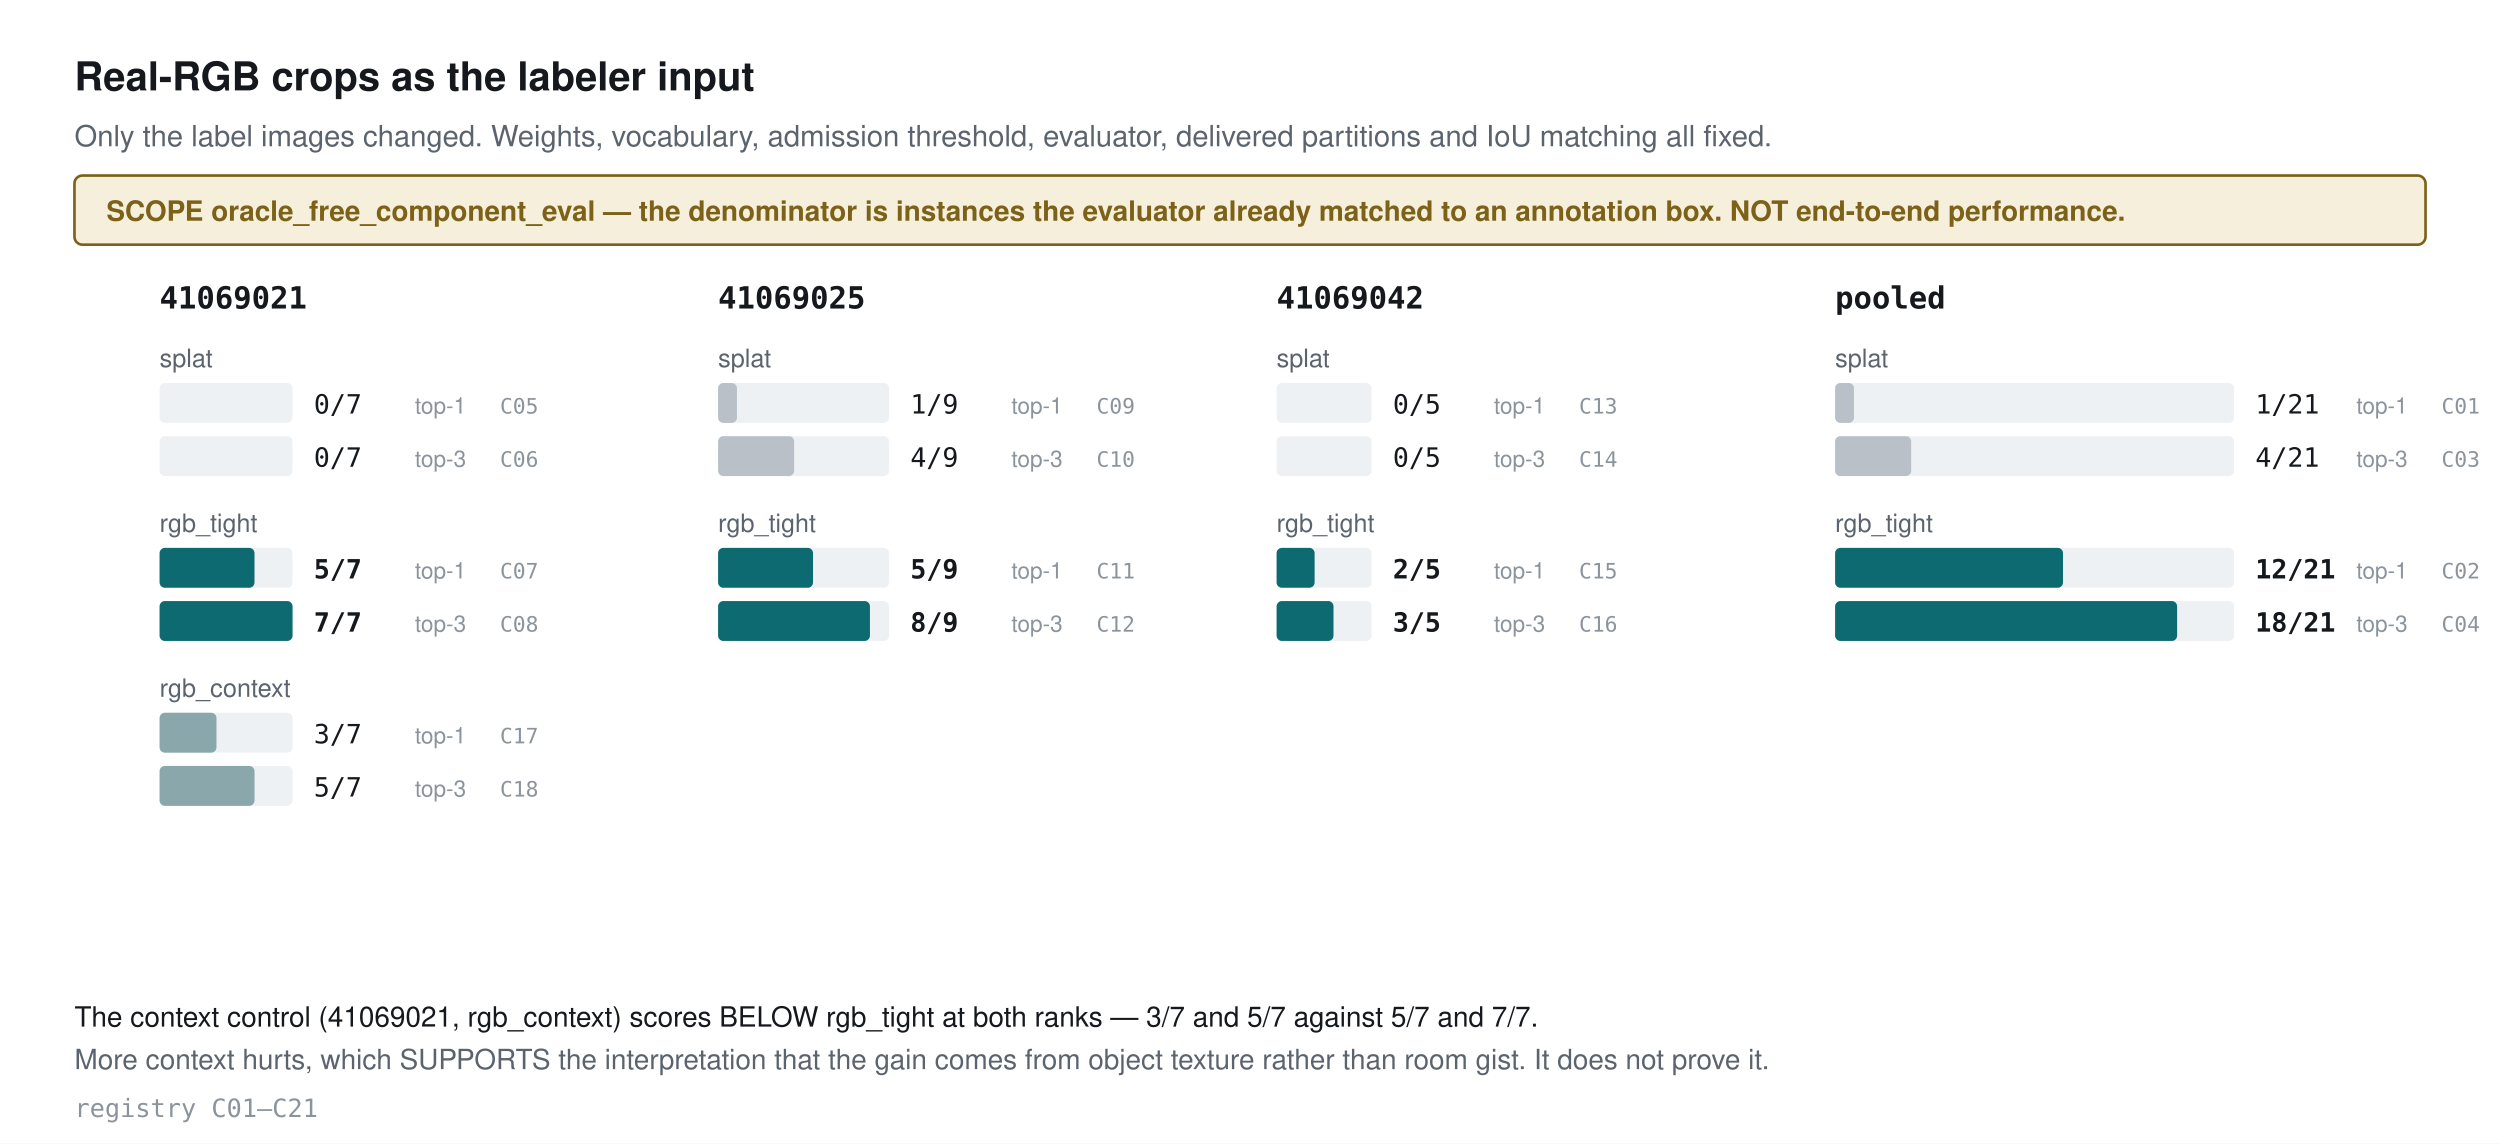
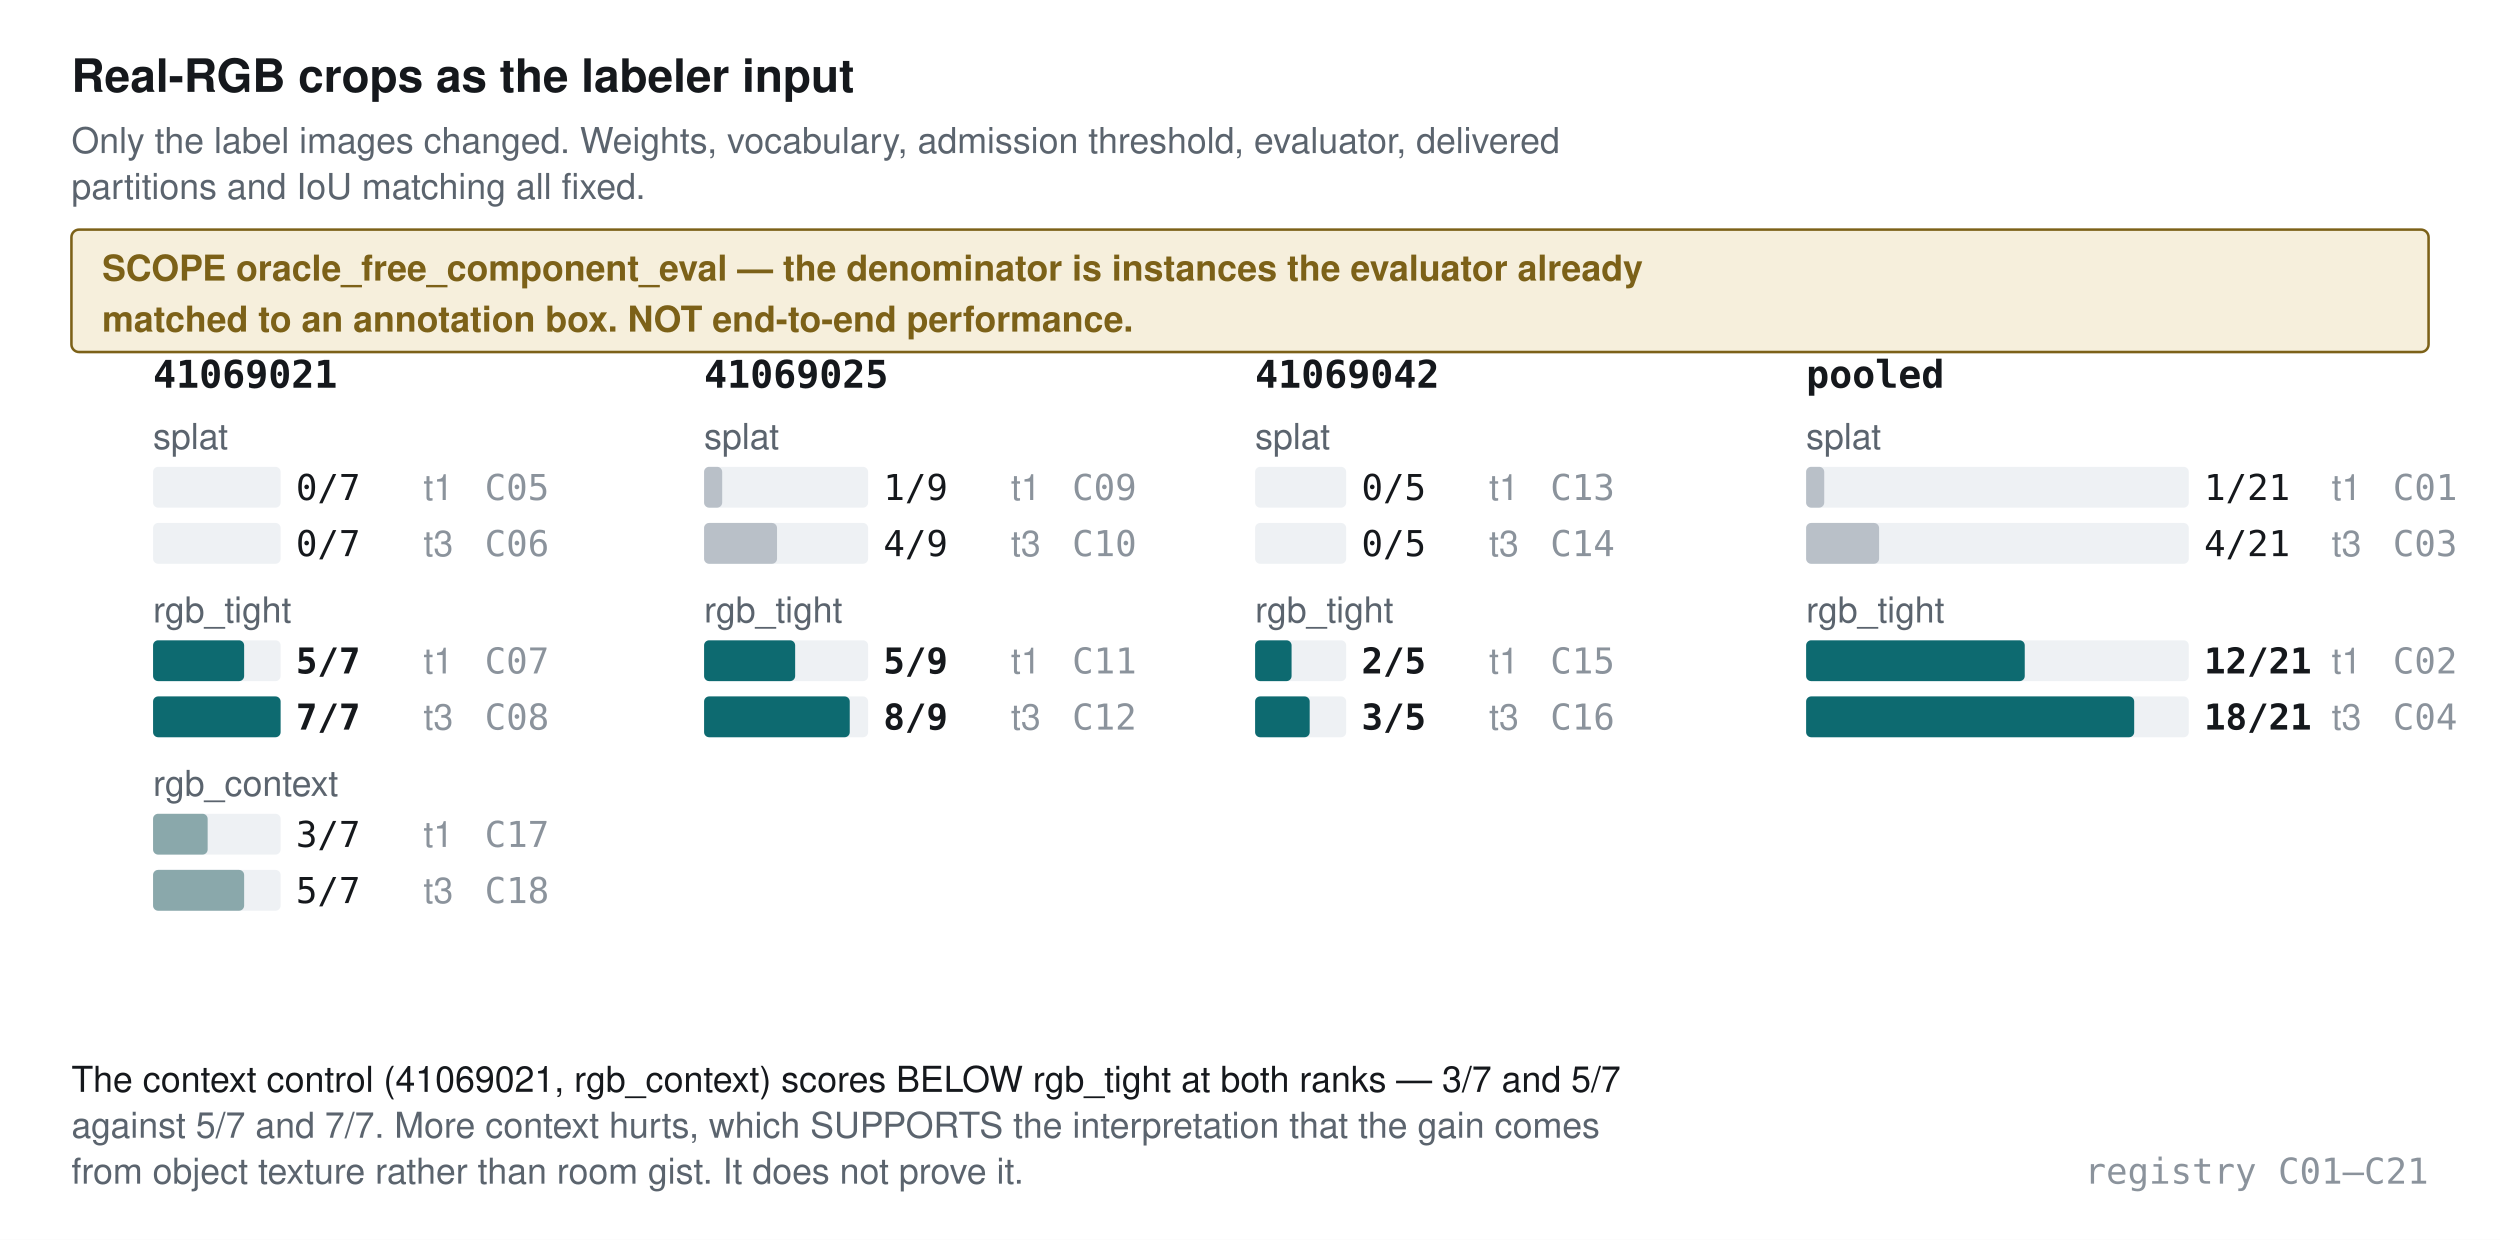
- <svg xmlns="http://www.w3.org/2000/svg" width="940" height="430" viewBox="0 0 940 430" role="img" aria-label="Real-RGB crops as the labeler input">
+ <svg xmlns="http://www.w3.org/2000/svg" width="980" height="486" viewBox="0 0 980 486" role="img" aria-label="Real-RGB crops as the labeler input">
  <defs>
    <pattern id="hatch" width="6" height="6" patternUnits="userSpaceOnUse" patternTransform="rotate(45)">
      <rect width="6" height="6" fill="#ffffff" />
      <line x1="0" y1="0" x2="0" y2="6" stroke="#7c6118" stroke-width="2.2" />
    </pattern>
  </defs>
-   <rect width="940" height="430" fill="#ffffff" />
-   <text x="28" y="34" font-family="Helvetica, Arial, sans-serif" font-size="15" fill="#15181c" text-anchor="start" font-weight="600">Real-RGB crops as the labeler input</text>
-   <text x="28" y="55" font-family="Helvetica, Arial, sans-serif" font-size="11" fill="#5b646e" text-anchor="start" font-weight="normal">Only the label images changed. Weights, vocabulary, admission threshold, evaluator, delivered partitions and IoU matching all fixed.</text>
-   <rect x="28" y="66" width="884" height="26" rx="3" fill="#f6efdc" stroke="#7c6118" stroke-width="1" />
-   <text x="40" y="83" font-family="Helvetica, Arial, sans-serif" font-size="10.5" fill="#7c6118" text-anchor="start" font-weight="600">SCOPE  oracle_free_component_eval — the denominator is instances the evaluator already matched to an annotation box. NOT end-to-end performance.</text>
-   <text x="60" y="116" font-family="ui-monospace, 'SF Mono', Menlo, monospace" font-size="11.5" fill="#15181c" text-anchor="start" font-weight="700">41069021</text>
-   <text x="60" y="138" font-family="Helvetica, Arial, sans-serif" font-size="9.5" fill="#5b646e" text-anchor="start" font-weight="normal">splat</text>
-   <rect x="60" y="144" width="50.0" height="15" rx="2" fill="#eef1f4" />
-   <rect x="60" y="144" width="0.0" height="15" rx="2" fill="#b9c0c8" />
-   <text x="118.0" y="155.5" font-family="ui-monospace, 'SF Mono', Menlo, monospace" font-size="10" fill="#15181c" text-anchor="start" font-weight="normal">0/7</text>
-   <text x="156.0" y="155.5" font-family="Helvetica, Arial, sans-serif" font-size="8.5" fill="#8b939c" text-anchor="start" font-weight="normal">top-1</text>
-   <text x="188.0" y="155.5" font-family="ui-monospace, 'SF Mono', Menlo, monospace" font-size="8" fill="#8b939c" text-anchor="start" font-weight="normal">C05</text>
-   <rect x="60" y="164" width="50.0" height="15" rx="2" fill="#eef1f4" />
-   <rect x="60" y="164" width="0.0" height="15" rx="2" fill="#b9c0c8" />
-   <text x="118.0" y="175.5" font-family="ui-monospace, 'SF Mono', Menlo, monospace" font-size="10" fill="#15181c" text-anchor="start" font-weight="normal">0/7</text>
-   <text x="156.0" y="175.5" font-family="Helvetica, Arial, sans-serif" font-size="8.5" fill="#8b939c" text-anchor="start" font-weight="normal">top-3</text>
-   <text x="188.0" y="175.5" font-family="ui-monospace, 'SF Mono', Menlo, monospace" font-size="8" fill="#8b939c" text-anchor="start" font-weight="normal">C06</text>
-   <text x="60" y="200" font-family="Helvetica, Arial, sans-serif" font-size="9.5" fill="#5b646e" text-anchor="start" font-weight="normal">rgb_tight</text>
-   <rect x="60" y="206" width="50.0" height="15" rx="2" fill="#eef1f4" />
-   <rect x="60" y="206" width="35.7" height="15" rx="2" fill="#0d6a70" />
-   <text x="118.0" y="217.5" font-family="ui-monospace, 'SF Mono', Menlo, monospace" font-size="10" fill="#15181c" text-anchor="start" font-weight="700">5/7</text>
-   <text x="156.0" y="217.5" font-family="Helvetica, Arial, sans-serif" font-size="8.5" fill="#8b939c" text-anchor="start" font-weight="normal">top-1</text>
-   <text x="188.0" y="217.5" font-family="ui-monospace, 'SF Mono', Menlo, monospace" font-size="8" fill="#8b939c" text-anchor="start" font-weight="normal">C07</text>
-   <rect x="60" y="226" width="50.0" height="15" rx="2" fill="#eef1f4" />
-   <rect x="60" y="226" width="50.0" height="15" rx="2" fill="#0d6a70" />
-   <text x="118.0" y="237.5" font-family="ui-monospace, 'SF Mono', Menlo, monospace" font-size="10" fill="#15181c" text-anchor="start" font-weight="700">7/7</text>
-   <text x="156.0" y="237.5" font-family="Helvetica, Arial, sans-serif" font-size="8.5" fill="#8b939c" text-anchor="start" font-weight="normal">top-3</text>
-   <text x="188.0" y="237.5" font-family="ui-monospace, 'SF Mono', Menlo, monospace" font-size="8" fill="#8b939c" text-anchor="start" font-weight="normal">C08</text>
-   <text x="60" y="262" font-family="Helvetica, Arial, sans-serif" font-size="9.5" fill="#5b646e" text-anchor="start" font-weight="normal">rgb_context</text>
-   <rect x="60" y="268" width="50.0" height="15" rx="2" fill="#eef1f4" />
-   <rect x="60" y="268" width="21.4" height="15" rx="2" fill="#8aa8ab" />
-   <text x="118.0" y="279.5" font-family="ui-monospace, 'SF Mono', Menlo, monospace" font-size="10" fill="#15181c" text-anchor="start" font-weight="normal">3/7</text>
-   <text x="156.0" y="279.5" font-family="Helvetica, Arial, sans-serif" font-size="8.5" fill="#8b939c" text-anchor="start" font-weight="normal">top-1</text>
-   <text x="188.0" y="279.5" font-family="ui-monospace, 'SF Mono', Menlo, monospace" font-size="8" fill="#8b939c" text-anchor="start" font-weight="normal">C17</text>
-   <rect x="60" y="288" width="50.0" height="15" rx="2" fill="#eef1f4" />
-   <rect x="60" y="288" width="35.7" height="15" rx="2" fill="#8aa8ab" />
-   <text x="118.0" y="299.5" font-family="ui-monospace, 'SF Mono', Menlo, monospace" font-size="10" fill="#15181c" text-anchor="start" font-weight="normal">5/7</text>
-   <text x="156.0" y="299.5" font-family="Helvetica, Arial, sans-serif" font-size="8.5" fill="#8b939c" text-anchor="start" font-weight="normal">top-3</text>
-   <text x="188.0" y="299.5" font-family="ui-monospace, 'SF Mono', Menlo, monospace" font-size="8" fill="#8b939c" text-anchor="start" font-weight="normal">C18</text>
-   <text x="270" y="116" font-family="ui-monospace, 'SF Mono', Menlo, monospace" font-size="11.5" fill="#15181c" text-anchor="start" font-weight="700">41069025</text>
-   <text x="270" y="138" font-family="Helvetica, Arial, sans-serif" font-size="9.5" fill="#5b646e" text-anchor="start" font-weight="normal">splat</text>
-   <rect x="270" y="144" width="64.3" height="15" rx="2" fill="#eef1f4" />
-   <rect x="270" y="144" width="7.1" height="15" rx="2" fill="#b9c0c8" />
-   <text x="342.286" y="155.5" font-family="ui-monospace, 'SF Mono', Menlo, monospace" font-size="10" fill="#15181c" text-anchor="start" font-weight="normal">1/9</text>
-   <text x="380.286" y="155.5" font-family="Helvetica, Arial, sans-serif" font-size="8.5" fill="#8b939c" text-anchor="start" font-weight="normal">top-1</text>
-   <text x="412.286" y="155.5" font-family="ui-monospace, 'SF Mono', Menlo, monospace" font-size="8" fill="#8b939c" text-anchor="start" font-weight="normal">C09</text>
-   <rect x="270" y="164" width="64.3" height="15" rx="2" fill="#eef1f4" />
-   <rect x="270" y="164" width="28.6" height="15" rx="2" fill="#b9c0c8" />
-   <text x="342.286" y="175.5" font-family="ui-monospace, 'SF Mono', Menlo, monospace" font-size="10" fill="#15181c" text-anchor="start" font-weight="normal">4/9</text>
-   <text x="380.286" y="175.5" font-family="Helvetica, Arial, sans-serif" font-size="8.5" fill="#8b939c" text-anchor="start" font-weight="normal">top-3</text>
-   <text x="412.286" y="175.5" font-family="ui-monospace, 'SF Mono', Menlo, monospace" font-size="8" fill="#8b939c" text-anchor="start" font-weight="normal">C10</text>
-   <text x="270" y="200" font-family="Helvetica, Arial, sans-serif" font-size="9.5" fill="#5b646e" text-anchor="start" font-weight="normal">rgb_tight</text>
-   <rect x="270" y="206" width="64.3" height="15" rx="2" fill="#eef1f4" />
-   <rect x="270" y="206" width="35.7" height="15" rx="2" fill="#0d6a70" />
-   <text x="342.286" y="217.5" font-family="ui-monospace, 'SF Mono', Menlo, monospace" font-size="10" fill="#15181c" text-anchor="start" font-weight="700">5/9</text>
-   <text x="380.286" y="217.5" font-family="Helvetica, Arial, sans-serif" font-size="8.5" fill="#8b939c" text-anchor="start" font-weight="normal">top-1</text>
-   <text x="412.286" y="217.5" font-family="ui-monospace, 'SF Mono', Menlo, monospace" font-size="8" fill="#8b939c" text-anchor="start" font-weight="normal">C11</text>
-   <rect x="270" y="226" width="64.3" height="15" rx="2" fill="#eef1f4" />
-   <rect x="270" y="226" width="57.1" height="15" rx="2" fill="#0d6a70" />
-   <text x="342.286" y="237.5" font-family="ui-monospace, 'SF Mono', Menlo, monospace" font-size="10" fill="#15181c" text-anchor="start" font-weight="700">8/9</text>
-   <text x="380.286" y="237.5" font-family="Helvetica, Arial, sans-serif" font-size="8.5" fill="#8b939c" text-anchor="start" font-weight="normal">top-3</text>
-   <text x="412.286" y="237.5" font-family="ui-monospace, 'SF Mono', Menlo, monospace" font-size="8" fill="#8b939c" text-anchor="start" font-weight="normal">C12</text>
-   <text x="480" y="116" font-family="ui-monospace, 'SF Mono', Menlo, monospace" font-size="11.5" fill="#15181c" text-anchor="start" font-weight="700">41069042</text>
-   <text x="480" y="138" font-family="Helvetica, Arial, sans-serif" font-size="9.5" fill="#5b646e" text-anchor="start" font-weight="normal">splat</text>
-   <rect x="480" y="144" width="35.7" height="15" rx="2" fill="#eef1f4" />
-   <rect x="480" y="144" width="0.0" height="15" rx="2" fill="#b9c0c8" />
-   <text x="523.714" y="155.5" font-family="ui-monospace, 'SF Mono', Menlo, monospace" font-size="10" fill="#15181c" text-anchor="start" font-weight="normal">0/5</text>
-   <text x="561.714" y="155.5" font-family="Helvetica, Arial, sans-serif" font-size="8.5" fill="#8b939c" text-anchor="start" font-weight="normal">top-1</text>
-   <text x="593.714" y="155.5" font-family="ui-monospace, 'SF Mono', Menlo, monospace" font-size="8" fill="#8b939c" text-anchor="start" font-weight="normal">C13</text>
-   <rect x="480" y="164" width="35.7" height="15" rx="2" fill="#eef1f4" />
-   <rect x="480" y="164" width="0.0" height="15" rx="2" fill="#b9c0c8" />
-   <text x="523.714" y="175.5" font-family="ui-monospace, 'SF Mono', Menlo, monospace" font-size="10" fill="#15181c" text-anchor="start" font-weight="normal">0/5</text>
-   <text x="561.714" y="175.5" font-family="Helvetica, Arial, sans-serif" font-size="8.5" fill="#8b939c" text-anchor="start" font-weight="normal">top-3</text>
-   <text x="593.714" y="175.5" font-family="ui-monospace, 'SF Mono', Menlo, monospace" font-size="8" fill="#8b939c" text-anchor="start" font-weight="normal">C14</text>
-   <text x="480" y="200" font-family="Helvetica, Arial, sans-serif" font-size="9.5" fill="#5b646e" text-anchor="start" font-weight="normal">rgb_tight</text>
-   <rect x="480" y="206" width="35.7" height="15" rx="2" fill="#eef1f4" />
-   <rect x="480" y="206" width="14.3" height="15" rx="2" fill="#0d6a70" />
-   <text x="523.714" y="217.5" font-family="ui-monospace, 'SF Mono', Menlo, monospace" font-size="10" fill="#15181c" text-anchor="start" font-weight="700">2/5</text>
-   <text x="561.714" y="217.5" font-family="Helvetica, Arial, sans-serif" font-size="8.5" fill="#8b939c" text-anchor="start" font-weight="normal">top-1</text>
-   <text x="593.714" y="217.5" font-family="ui-monospace, 'SF Mono', Menlo, monospace" font-size="8" fill="#8b939c" text-anchor="start" font-weight="normal">C15</text>
-   <rect x="480" y="226" width="35.7" height="15" rx="2" fill="#eef1f4" />
-   <rect x="480" y="226" width="21.4" height="15" rx="2" fill="#0d6a70" />
-   <text x="523.714" y="237.5" font-family="ui-monospace, 'SF Mono', Menlo, monospace" font-size="10" fill="#15181c" text-anchor="start" font-weight="700">3/5</text>
-   <text x="561.714" y="237.5" font-family="Helvetica, Arial, sans-serif" font-size="8.5" fill="#8b939c" text-anchor="start" font-weight="normal">top-3</text>
-   <text x="593.714" y="237.5" font-family="ui-monospace, 'SF Mono', Menlo, monospace" font-size="8" fill="#8b939c" text-anchor="start" font-weight="normal">C16</text>
-   <text x="690" y="116" font-family="ui-monospace, 'SF Mono', Menlo, monospace" font-size="11.5" fill="#15181c" text-anchor="start" font-weight="700">pooled</text>
-   <text x="690" y="138" font-family="Helvetica, Arial, sans-serif" font-size="9.5" fill="#5b646e" text-anchor="start" font-weight="normal">splat</text>
-   <rect x="690" y="144" width="150.0" height="15" rx="2" fill="#eef1f4" />
-   <rect x="690" y="144" width="7.1" height="15" rx="2" fill="#b9c0c8" />
-   <text x="848.0" y="155.5" font-family="ui-monospace, 'SF Mono', Menlo, monospace" font-size="10" fill="#15181c" text-anchor="start" font-weight="normal">1/21</text>
-   <text x="886.0" y="155.5" font-family="Helvetica, Arial, sans-serif" font-size="8.5" fill="#8b939c" text-anchor="start" font-weight="normal">top-1</text>
-   <text x="918.0" y="155.5" font-family="ui-monospace, 'SF Mono', Menlo, monospace" font-size="8" fill="#8b939c" text-anchor="start" font-weight="normal">C01</text>
-   <rect x="690" y="164" width="150.0" height="15" rx="2" fill="#eef1f4" />
-   <rect x="690" y="164" width="28.6" height="15" rx="2" fill="#b9c0c8" />
-   <text x="848.0" y="175.5" font-family="ui-monospace, 'SF Mono', Menlo, monospace" font-size="10" fill="#15181c" text-anchor="start" font-weight="normal">4/21</text>
-   <text x="886.0" y="175.5" font-family="Helvetica, Arial, sans-serif" font-size="8.5" fill="#8b939c" text-anchor="start" font-weight="normal">top-3</text>
-   <text x="918.0" y="175.5" font-family="ui-monospace, 'SF Mono', Menlo, monospace" font-size="8" fill="#8b939c" text-anchor="start" font-weight="normal">C03</text>
-   <text x="690" y="200" font-family="Helvetica, Arial, sans-serif" font-size="9.5" fill="#5b646e" text-anchor="start" font-weight="normal">rgb_tight</text>
-   <rect x="690" y="206" width="150.0" height="15" rx="2" fill="#eef1f4" />
-   <rect x="690" y="206" width="85.7" height="15" rx="2" fill="#0d6a70" />
-   <text x="848.0" y="217.5" font-family="ui-monospace, 'SF Mono', Menlo, monospace" font-size="10" fill="#15181c" text-anchor="start" font-weight="700">12/21</text>
-   <text x="886.0" y="217.5" font-family="Helvetica, Arial, sans-serif" font-size="8.5" fill="#8b939c" text-anchor="start" font-weight="normal">top-1</text>
-   <text x="918.0" y="217.5" font-family="ui-monospace, 'SF Mono', Menlo, monospace" font-size="8" fill="#8b939c" text-anchor="start" font-weight="normal">C02</text>
-   <rect x="690" y="226" width="150.0" height="15" rx="2" fill="#eef1f4" />
-   <rect x="690" y="226" width="128.6" height="15" rx="2" fill="#0d6a70" />
-   <text x="848.0" y="237.5" font-family="ui-monospace, 'SF Mono', Menlo, monospace" font-size="10" fill="#15181c" text-anchor="start" font-weight="700">18/21</text>
-   <text x="886.0" y="237.5" font-family="Helvetica, Arial, sans-serif" font-size="8.5" fill="#8b939c" text-anchor="start" font-weight="normal">top-3</text>
-   <text x="918.0" y="237.5" font-family="ui-monospace, 'SF Mono', Menlo, monospace" font-size="8" fill="#8b939c" text-anchor="start" font-weight="normal">C04</text>
-   <text x="28" y="386" font-family="Helvetica, Arial, sans-serif" font-size="10.5" fill="#15181c" text-anchor="start" font-weight="normal">The context control (41069021, rgb_context) scores BELOW rgb_tight at both ranks — 3/7 and 5/7 against 5/7 and 7/7.</text>
-   <text x="28" y="402" font-family="Helvetica, Arial, sans-serif" font-size="10.5" fill="#5b646e" text-anchor="start" font-weight="normal">More context hurts, which SUPPORTS the interpretation that the gain comes from object texture rather than room gist. It does not prove it.</text>
-   <text x="28" y="420" font-family="ui-monospace, 'SF Mono', Menlo, monospace" font-size="9.5" fill="#8b939c" text-anchor="start" font-weight="normal">registry C01–C21</text>
+   <rect width="980" height="486" fill="#ffffff" />
+   <text x="28" y="36" font-family="Helvetica, Arial, sans-serif" font-size="18" fill="#15181c" text-anchor="start" font-weight="600">Real-RGB crops as the labeler input</text>
+   <text x="28" y="60" font-family="Helvetica, Arial, sans-serif" font-size="14" fill="#5b646e" text-anchor="start" font-weight="normal">Only the label images changed. Weights, vocabulary, admission threshold, evaluator, delivered</text>
+   <text x="28" y="78" font-family="Helvetica, Arial, sans-serif" font-size="14" fill="#5b646e" text-anchor="start" font-weight="normal">partitions and IoU matching all fixed.</text>
+   <rect x="28" y="90" width="924" height="48" rx="3" fill="#f6efdc" stroke="#7c6118" stroke-width="1" />
+   <text x="40" y="110" font-family="Helvetica, Arial, sans-serif" font-size="14" fill="#7c6118" text-anchor="start" font-weight="600">SCOPE  oracle_free_component_eval — the denominator is instances the evaluator already</text>
+   <text x="40" y="130" font-family="Helvetica, Arial, sans-serif" font-size="14" fill="#7c6118" text-anchor="start" font-weight="600">matched to an annotation box. NOT end-to-end performance.</text>
+   <text x="60" y="152" font-family="ui-monospace, 'SF Mono', Menlo, monospace" font-size="15" fill="#15181c" text-anchor="start" font-weight="700">41069021</text>
+   <text x="60" y="176" font-family="Helvetica, Arial, sans-serif" font-size="14" fill="#5b646e" text-anchor="start" font-weight="normal">splat</text>
+   <rect x="60" y="183" width="50.0" height="16" rx="2" fill="#eef1f4" />
+   <rect x="60" y="183" width="0.0" height="16" rx="2" fill="#b9c0c8" />
+   <text x="116.0" y="196" font-family="ui-monospace, 'SF Mono', Menlo, monospace" font-size="14" fill="#15181c" text-anchor="start" font-weight="normal">0/7</text>
+   <text x="166.0" y="196" font-family="Helvetica, Arial, sans-serif" font-size="14" fill="#8b939c" text-anchor="start" font-weight="normal">t1</text>
+   <text x="190.0" y="196" font-family="ui-monospace, 'SF Mono', Menlo, monospace" font-size="14" fill="#8b939c" text-anchor="start" font-weight="normal">C05</text>
+   <rect x="60" y="205" width="50.0" height="16" rx="2" fill="#eef1f4" />
+   <rect x="60" y="205" width="0.0" height="16" rx="2" fill="#b9c0c8" />
+   <text x="116.0" y="218" font-family="ui-monospace, 'SF Mono', Menlo, monospace" font-size="14" fill="#15181c" text-anchor="start" font-weight="normal">0/7</text>
+   <text x="166.0" y="218" font-family="Helvetica, Arial, sans-serif" font-size="14" fill="#8b939c" text-anchor="start" font-weight="normal">t3</text>
+   <text x="190.0" y="218" font-family="ui-monospace, 'SF Mono', Menlo, monospace" font-size="14" fill="#8b939c" text-anchor="start" font-weight="normal">C06</text>
+   <text x="60" y="244" font-family="Helvetica, Arial, sans-serif" font-size="14" fill="#5b646e" text-anchor="start" font-weight="normal">rgb_tight</text>
+   <rect x="60" y="251" width="50.0" height="16" rx="2" fill="#eef1f4" />
+   <rect x="60" y="251" width="35.7" height="16" rx="2" fill="#0d6a70" />
+   <text x="116.0" y="264" font-family="ui-monospace, 'SF Mono', Menlo, monospace" font-size="14" fill="#15181c" text-anchor="start" font-weight="700">5/7</text>
+   <text x="166.0" y="264" font-family="Helvetica, Arial, sans-serif" font-size="14" fill="#8b939c" text-anchor="start" font-weight="normal">t1</text>
+   <text x="190.0" y="264" font-family="ui-monospace, 'SF Mono', Menlo, monospace" font-size="14" fill="#8b939c" text-anchor="start" font-weight="normal">C07</text>
+   <rect x="60" y="273" width="50.0" height="16" rx="2" fill="#eef1f4" />
+   <rect x="60" y="273" width="50.0" height="16" rx="2" fill="#0d6a70" />
+   <text x="116.0" y="286" font-family="ui-monospace, 'SF Mono', Menlo, monospace" font-size="14" fill="#15181c" text-anchor="start" font-weight="700">7/7</text>
+   <text x="166.0" y="286" font-family="Helvetica, Arial, sans-serif" font-size="14" fill="#8b939c" text-anchor="start" font-weight="normal">t3</text>
+   <text x="190.0" y="286" font-family="ui-monospace, 'SF Mono', Menlo, monospace" font-size="14" fill="#8b939c" text-anchor="start" font-weight="normal">C08</text>
+   <text x="60" y="312" font-family="Helvetica, Arial, sans-serif" font-size="14" fill="#5b646e" text-anchor="start" font-weight="normal">rgb_context</text>
+   <rect x="60" y="319" width="50.0" height="16" rx="2" fill="#eef1f4" />
+   <rect x="60" y="319" width="21.4" height="16" rx="2" fill="#8aa8ab" />
+   <text x="116.0" y="332" font-family="ui-monospace, 'SF Mono', Menlo, monospace" font-size="14" fill="#15181c" text-anchor="start" font-weight="normal">3/7</text>
+   <text x="166.0" y="332" font-family="Helvetica, Arial, sans-serif" font-size="14" fill="#8b939c" text-anchor="start" font-weight="normal">t1</text>
+   <text x="190.0" y="332" font-family="ui-monospace, 'SF Mono', Menlo, monospace" font-size="14" fill="#8b939c" text-anchor="start" font-weight="normal">C17</text>
+   <rect x="60" y="341" width="50.0" height="16" rx="2" fill="#eef1f4" />
+   <rect x="60" y="341" width="35.7" height="16" rx="2" fill="#8aa8ab" />
+   <text x="116.0" y="354" font-family="ui-monospace, 'SF Mono', Menlo, monospace" font-size="14" fill="#15181c" text-anchor="start" font-weight="normal">5/7</text>
+   <text x="166.0" y="354" font-family="Helvetica, Arial, sans-serif" font-size="14" fill="#8b939c" text-anchor="start" font-weight="normal">t3</text>
+   <text x="190.0" y="354" font-family="ui-monospace, 'SF Mono', Menlo, monospace" font-size="14" fill="#8b939c" text-anchor="start" font-weight="normal">C18</text>
+   <text x="276" y="152" font-family="ui-monospace, 'SF Mono', Menlo, monospace" font-size="15" fill="#15181c" text-anchor="start" font-weight="700">41069025</text>
+   <text x="276" y="176" font-family="Helvetica, Arial, sans-serif" font-size="14" fill="#5b646e" text-anchor="start" font-weight="normal">splat</text>
+   <rect x="276" y="183" width="64.3" height="16" rx="2" fill="#eef1f4" />
+   <rect x="276" y="183" width="7.1" height="16" rx="2" fill="#b9c0c8" />
+   <text x="346.286" y="196" font-family="ui-monospace, 'SF Mono', Menlo, monospace" font-size="14" fill="#15181c" text-anchor="start" font-weight="normal">1/9</text>
+   <text x="396.286" y="196" font-family="Helvetica, Arial, sans-serif" font-size="14" fill="#8b939c" text-anchor="start" font-weight="normal">t1</text>
+   <text x="420.286" y="196" font-family="ui-monospace, 'SF Mono', Menlo, monospace" font-size="14" fill="#8b939c" text-anchor="start" font-weight="normal">C09</text>
+   <rect x="276" y="205" width="64.3" height="16" rx="2" fill="#eef1f4" />
+   <rect x="276" y="205" width="28.6" height="16" rx="2" fill="#b9c0c8" />
+   <text x="346.286" y="218" font-family="ui-monospace, 'SF Mono', Menlo, monospace" font-size="14" fill="#15181c" text-anchor="start" font-weight="normal">4/9</text>
+   <text x="396.286" y="218" font-family="Helvetica, Arial, sans-serif" font-size="14" fill="#8b939c" text-anchor="start" font-weight="normal">t3</text>
+   <text x="420.286" y="218" font-family="ui-monospace, 'SF Mono', Menlo, monospace" font-size="14" fill="#8b939c" text-anchor="start" font-weight="normal">C10</text>
+   <text x="276" y="244" font-family="Helvetica, Arial, sans-serif" font-size="14" fill="#5b646e" text-anchor="start" font-weight="normal">rgb_tight</text>
+   <rect x="276" y="251" width="64.3" height="16" rx="2" fill="#eef1f4" />
+   <rect x="276" y="251" width="35.7" height="16" rx="2" fill="#0d6a70" />
+   <text x="346.286" y="264" font-family="ui-monospace, 'SF Mono', Menlo, monospace" font-size="14" fill="#15181c" text-anchor="start" font-weight="700">5/9</text>
+   <text x="396.286" y="264" font-family="Helvetica, Arial, sans-serif" font-size="14" fill="#8b939c" text-anchor="start" font-weight="normal">t1</text>
+   <text x="420.286" y="264" font-family="ui-monospace, 'SF Mono', Menlo, monospace" font-size="14" fill="#8b939c" text-anchor="start" font-weight="normal">C11</text>
+   <rect x="276" y="273" width="64.3" height="16" rx="2" fill="#eef1f4" />
+   <rect x="276" y="273" width="57.1" height="16" rx="2" fill="#0d6a70" />
+   <text x="346.286" y="286" font-family="ui-monospace, 'SF Mono', Menlo, monospace" font-size="14" fill="#15181c" text-anchor="start" font-weight="700">8/9</text>
+   <text x="396.286" y="286" font-family="Helvetica, Arial, sans-serif" font-size="14" fill="#8b939c" text-anchor="start" font-weight="normal">t3</text>
+   <text x="420.286" y="286" font-family="ui-monospace, 'SF Mono', Menlo, monospace" font-size="14" fill="#8b939c" text-anchor="start" font-weight="normal">C12</text>
+   <text x="492" y="152" font-family="ui-monospace, 'SF Mono', Menlo, monospace" font-size="15" fill="#15181c" text-anchor="start" font-weight="700">41069042</text>
+   <text x="492" y="176" font-family="Helvetica, Arial, sans-serif" font-size="14" fill="#5b646e" text-anchor="start" font-weight="normal">splat</text>
+   <rect x="492" y="183" width="35.7" height="16" rx="2" fill="#eef1f4" />
+   <rect x="492" y="183" width="0.0" height="16" rx="2" fill="#b9c0c8" />
+   <text x="533.714" y="196" font-family="ui-monospace, 'SF Mono', Menlo, monospace" font-size="14" fill="#15181c" text-anchor="start" font-weight="normal">0/5</text>
+   <text x="583.714" y="196" font-family="Helvetica, Arial, sans-serif" font-size="14" fill="#8b939c" text-anchor="start" font-weight="normal">t1</text>
+   <text x="607.714" y="196" font-family="ui-monospace, 'SF Mono', Menlo, monospace" font-size="14" fill="#8b939c" text-anchor="start" font-weight="normal">C13</text>
+   <rect x="492" y="205" width="35.7" height="16" rx="2" fill="#eef1f4" />
+   <rect x="492" y="205" width="0.0" height="16" rx="2" fill="#b9c0c8" />
+   <text x="533.714" y="218" font-family="ui-monospace, 'SF Mono', Menlo, monospace" font-size="14" fill="#15181c" text-anchor="start" font-weight="normal">0/5</text>
+   <text x="583.714" y="218" font-family="Helvetica, Arial, sans-serif" font-size="14" fill="#8b939c" text-anchor="start" font-weight="normal">t3</text>
+   <text x="607.714" y="218" font-family="ui-monospace, 'SF Mono', Menlo, monospace" font-size="14" fill="#8b939c" text-anchor="start" font-weight="normal">C14</text>
+   <text x="492" y="244" font-family="Helvetica, Arial, sans-serif" font-size="14" fill="#5b646e" text-anchor="start" font-weight="normal">rgb_tight</text>
+   <rect x="492" y="251" width="35.7" height="16" rx="2" fill="#eef1f4" />
+   <rect x="492" y="251" width="14.3" height="16" rx="2" fill="#0d6a70" />
+   <text x="533.714" y="264" font-family="ui-monospace, 'SF Mono', Menlo, monospace" font-size="14" fill="#15181c" text-anchor="start" font-weight="700">2/5</text>
+   <text x="583.714" y="264" font-family="Helvetica, Arial, sans-serif" font-size="14" fill="#8b939c" text-anchor="start" font-weight="normal">t1</text>
+   <text x="607.714" y="264" font-family="ui-monospace, 'SF Mono', Menlo, monospace" font-size="14" fill="#8b939c" text-anchor="start" font-weight="normal">C15</text>
+   <rect x="492" y="273" width="35.7" height="16" rx="2" fill="#eef1f4" />
+   <rect x="492" y="273" width="21.4" height="16" rx="2" fill="#0d6a70" />
+   <text x="533.714" y="286" font-family="ui-monospace, 'SF Mono', Menlo, monospace" font-size="14" fill="#15181c" text-anchor="start" font-weight="700">3/5</text>
+   <text x="583.714" y="286" font-family="Helvetica, Arial, sans-serif" font-size="14" fill="#8b939c" text-anchor="start" font-weight="normal">t3</text>
+   <text x="607.714" y="286" font-family="ui-monospace, 'SF Mono', Menlo, monospace" font-size="14" fill="#8b939c" text-anchor="start" font-weight="normal">C16</text>
+   <text x="708" y="152" font-family="ui-monospace, 'SF Mono', Menlo, monospace" font-size="15" fill="#15181c" text-anchor="start" font-weight="700">pooled</text>
+   <text x="708" y="176" font-family="Helvetica, Arial, sans-serif" font-size="14" fill="#5b646e" text-anchor="start" font-weight="normal">splat</text>
+   <rect x="708" y="183" width="150.0" height="16" rx="2" fill="#eef1f4" />
+   <rect x="708" y="183" width="7.1" height="16" rx="2" fill="#b9c0c8" />
+   <text x="864.0" y="196" font-family="ui-monospace, 'SF Mono', Menlo, monospace" font-size="14" fill="#15181c" text-anchor="start" font-weight="normal">1/21</text>
+   <text x="914.0" y="196" font-family="Helvetica, Arial, sans-serif" font-size="14" fill="#8b939c" text-anchor="start" font-weight="normal">t1</text>
+   <text x="938.0" y="196" font-family="ui-monospace, 'SF Mono', Menlo, monospace" font-size="14" fill="#8b939c" text-anchor="start" font-weight="normal">C01</text>
+   <rect x="708" y="205" width="150.0" height="16" rx="2" fill="#eef1f4" />
+   <rect x="708" y="205" width="28.6" height="16" rx="2" fill="#b9c0c8" />
+   <text x="864.0" y="218" font-family="ui-monospace, 'SF Mono', Menlo, monospace" font-size="14" fill="#15181c" text-anchor="start" font-weight="normal">4/21</text>
+   <text x="914.0" y="218" font-family="Helvetica, Arial, sans-serif" font-size="14" fill="#8b939c" text-anchor="start" font-weight="normal">t3</text>
+   <text x="938.0" y="218" font-family="ui-monospace, 'SF Mono', Menlo, monospace" font-size="14" fill="#8b939c" text-anchor="start" font-weight="normal">C03</text>
+   <text x="708" y="244" font-family="Helvetica, Arial, sans-serif" font-size="14" fill="#5b646e" text-anchor="start" font-weight="normal">rgb_tight</text>
+   <rect x="708" y="251" width="150.0" height="16" rx="2" fill="#eef1f4" />
+   <rect x="708" y="251" width="85.7" height="16" rx="2" fill="#0d6a70" />
+   <text x="864.0" y="264" font-family="ui-monospace, 'SF Mono', Menlo, monospace" font-size="14" fill="#15181c" text-anchor="start" font-weight="700">12/21</text>
+   <text x="914.0" y="264" font-family="Helvetica, Arial, sans-serif" font-size="14" fill="#8b939c" text-anchor="start" font-weight="normal">t1</text>
+   <text x="938.0" y="264" font-family="ui-monospace, 'SF Mono', Menlo, monospace" font-size="14" fill="#8b939c" text-anchor="start" font-weight="normal">C02</text>
+   <rect x="708" y="273" width="150.0" height="16" rx="2" fill="#eef1f4" />
+   <rect x="708" y="273" width="128.6" height="16" rx="2" fill="#0d6a70" />
+   <text x="864.0" y="286" font-family="ui-monospace, 'SF Mono', Menlo, monospace" font-size="14" fill="#15181c" text-anchor="start" font-weight="700">18/21</text>
+   <text x="914.0" y="286" font-family="Helvetica, Arial, sans-serif" font-size="14" fill="#8b939c" text-anchor="start" font-weight="normal">t3</text>
+   <text x="938.0" y="286" font-family="ui-monospace, 'SF Mono', Menlo, monospace" font-size="14" fill="#8b939c" text-anchor="start" font-weight="normal">C04</text>
+   <text x="28" y="428" font-family="Helvetica, Arial, sans-serif" font-size="14" fill="#15181c" text-anchor="start" font-weight="normal">The context control (41069021, rgb_context) scores BELOW rgb_tight at both ranks — 3/7 and 5/7</text>
+   <text x="28" y="446" font-family="Helvetica, Arial, sans-serif" font-size="14" fill="#5b646e" text-anchor="start" font-weight="normal">against 5/7 and 7/7. More context hurts, which SUPPORTS the interpretation that the gain comes</text>
+   <text x="28" y="464" font-family="Helvetica, Arial, sans-serif" font-size="14" fill="#5b646e" text-anchor="start" font-weight="normal">from object texture rather than room gist. It does not prove it.</text>
+   <text x="952" y="464" font-family="ui-monospace, 'SF Mono', Menlo, monospace" font-size="14" fill="#8b939c" text-anchor="end" font-weight="normal">registry C01–C21</text>
</svg>
